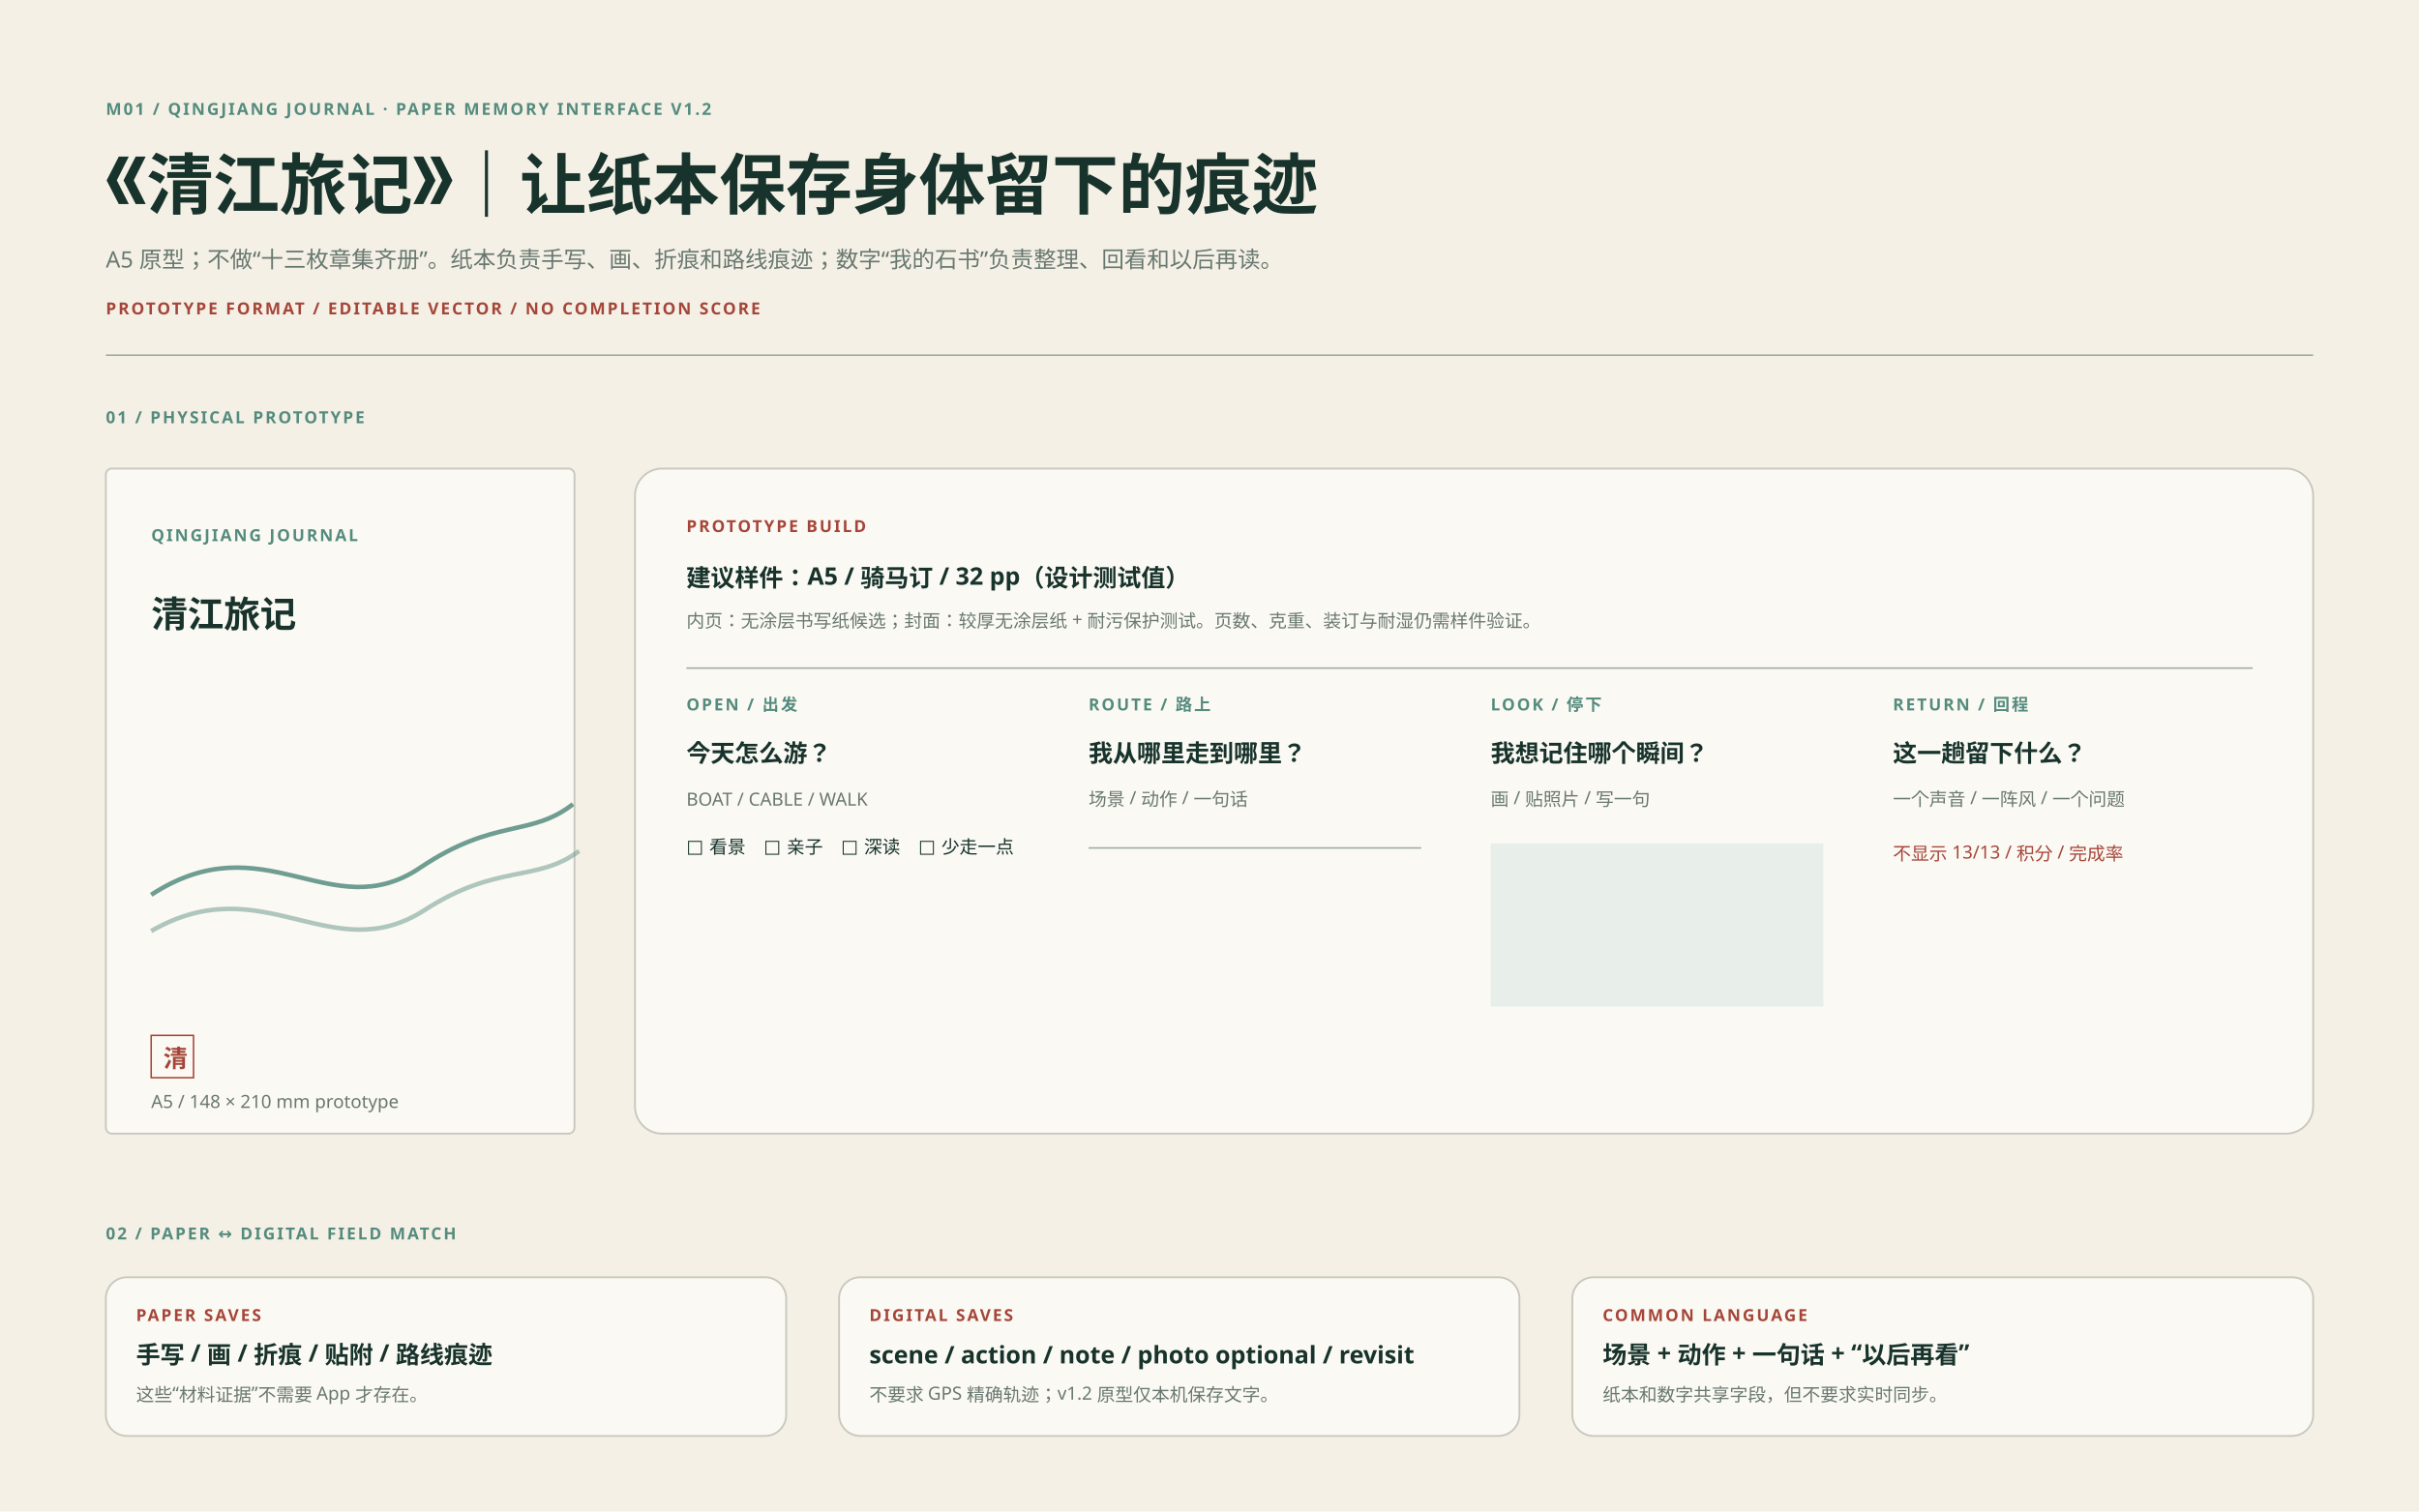
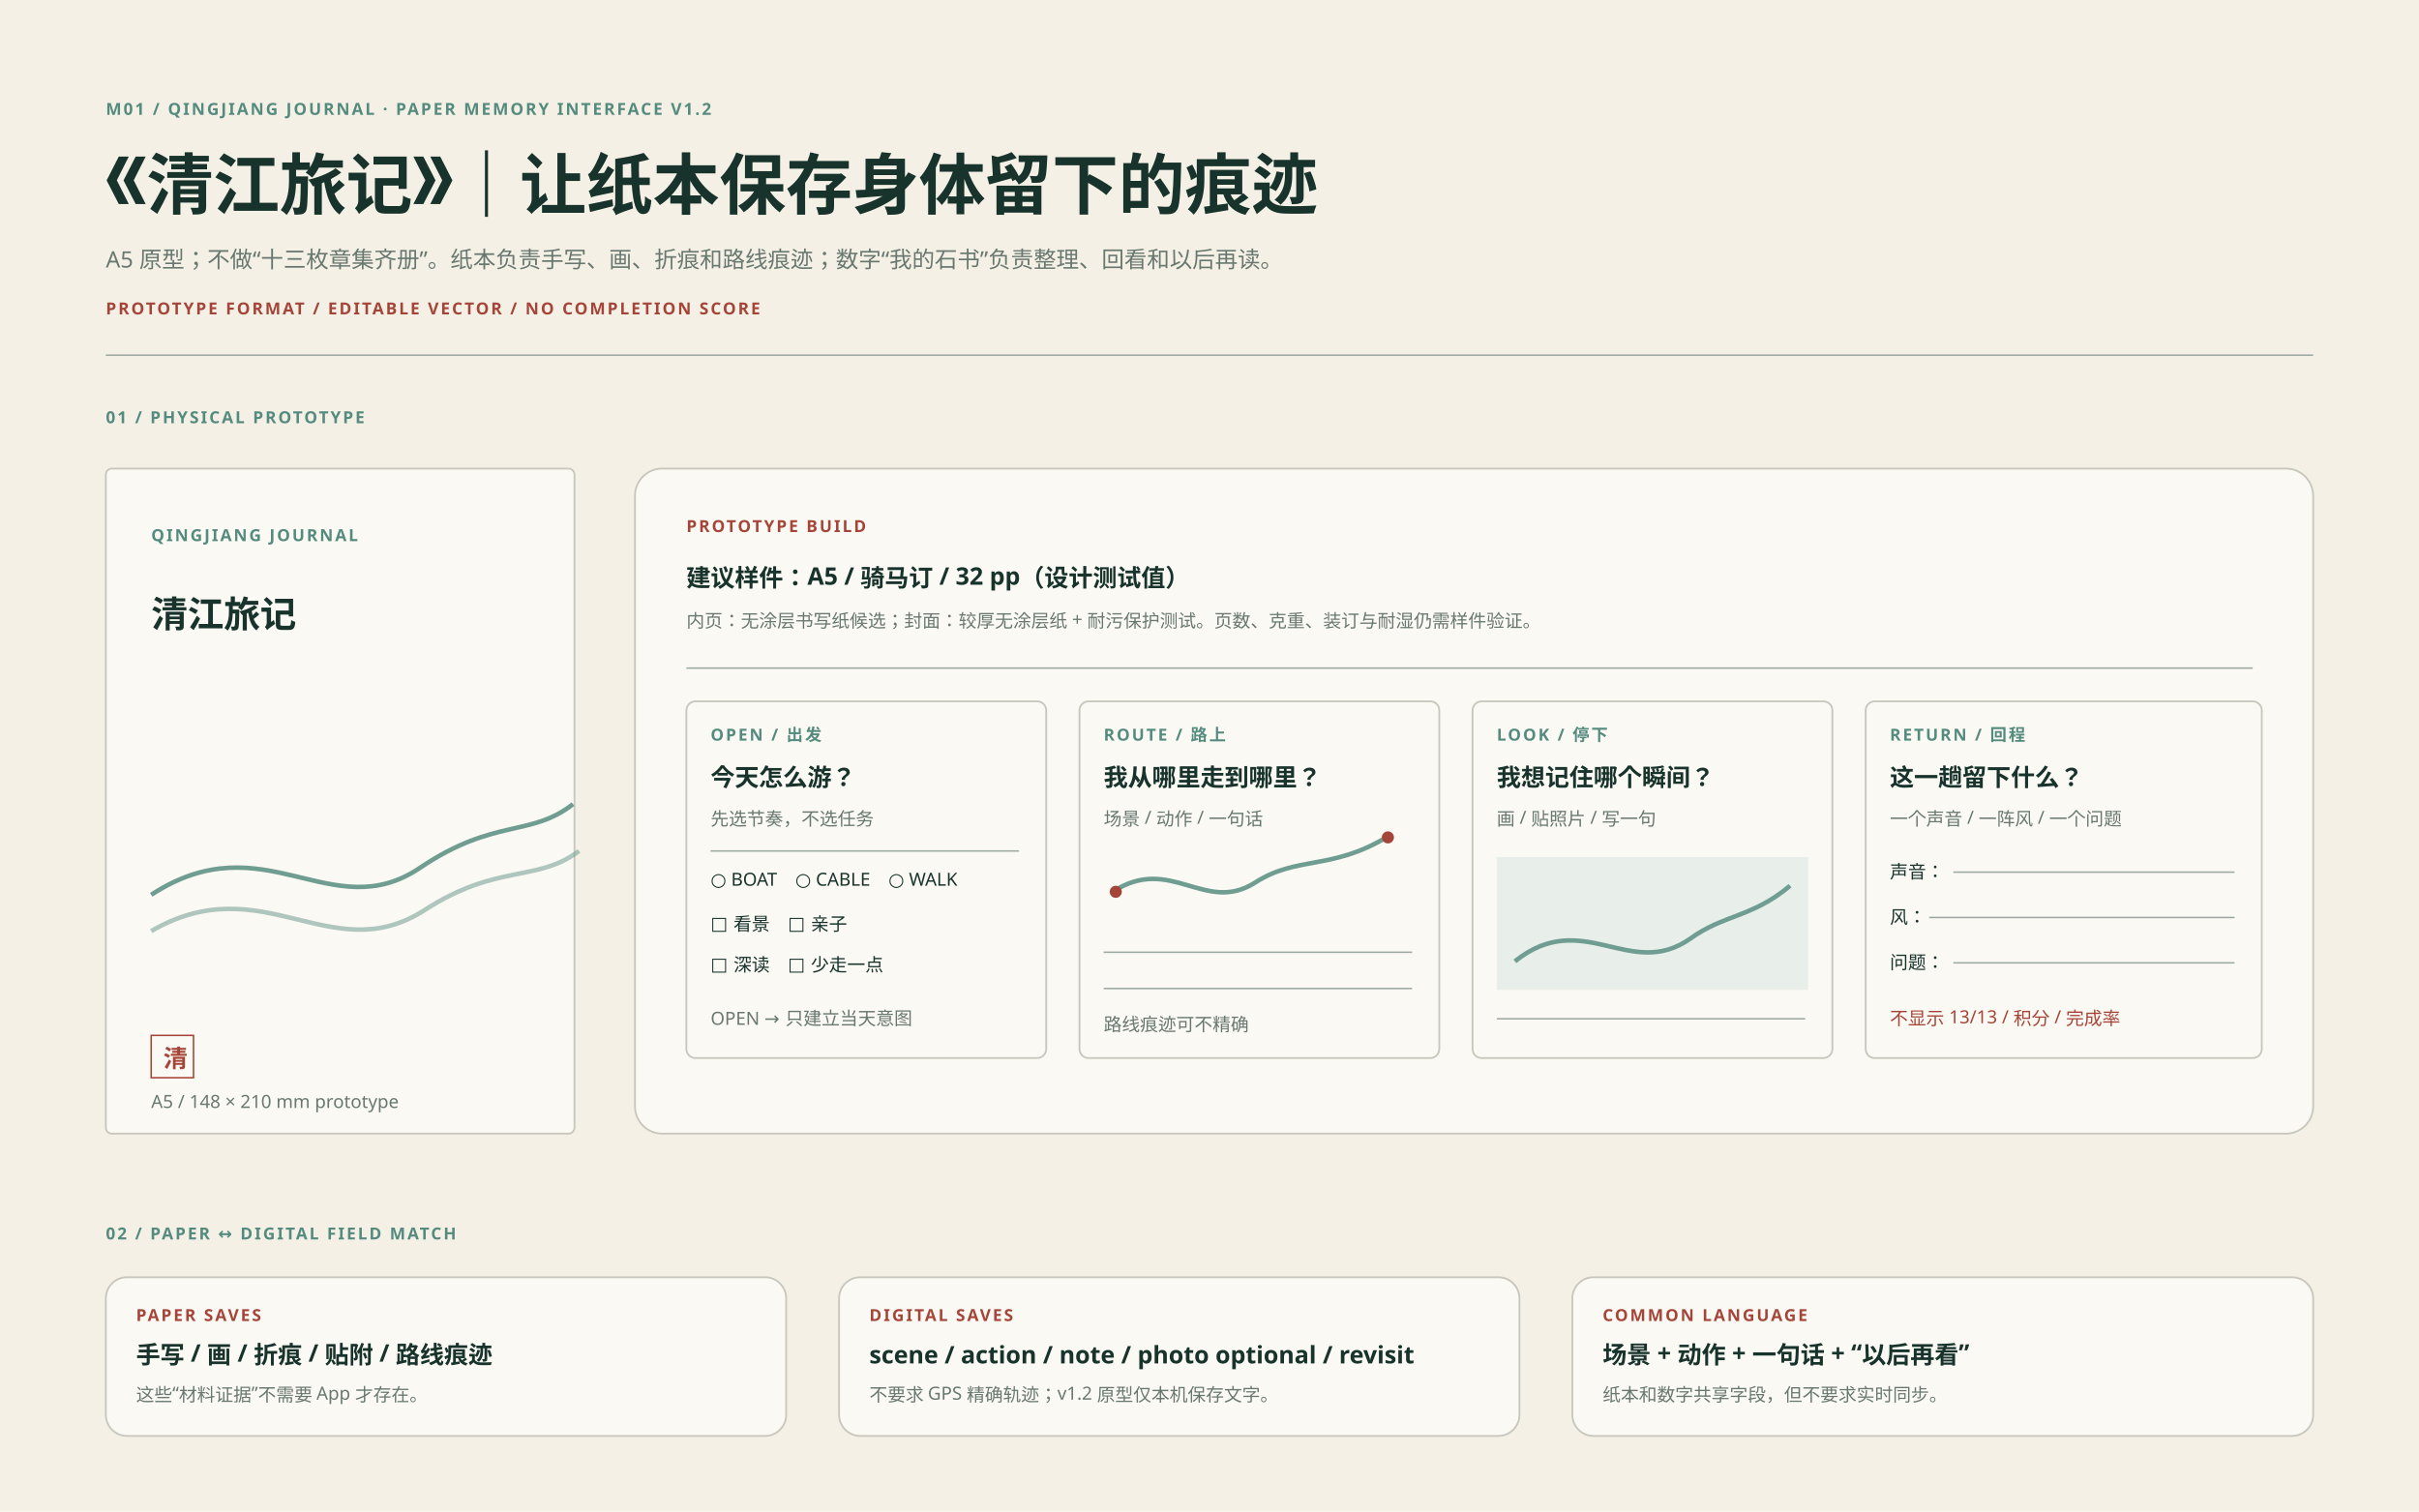
<svg xmlns="http://www.w3.org/2000/svg" width="1600" height="1000" viewBox="0 0 1600 1000">
  <style>.bg{fill:#f4f0e5}.ink{fill:#17332c}.muted{fill:#687870}.qing{fill:#548b7e}.seal{fill:#a54539}.paper{fill:#fbf9f3;stroke:#c8c7bd;stroke-width:1.2}.rule{stroke:#9da9a3;stroke-width:1}.river{fill:none;stroke:#6f9d91;stroke-width:3}.t1{font:700 44px 'Noto Serif SC','Songti SC',serif}.t2{font:700 24px 'Noto Serif SC','Songti SC',serif}.t3{font:700 16px 'Noto Sans SC','Microsoft YaHei',sans-serif}.txt{font:400 15px 'Noto Sans SC','Microsoft YaHei',sans-serif}.sm{font:400 12px 'Noto Sans SC','Microsoft YaHei',sans-serif}.xs{font:700 11px 'Noto Sans SC',sans-serif;letter-spacing:1.3px}</style>
  <rect class="bg" width="1600" height="1000" />
  <text x="70" y="76" class="xs qing">M01 / QINGJIANG JOURNAL · PAPER MEMORY INTERFACE V1.2</text>
  <text x="70" y="135" class="t1 ink">《清江旅记》｜让纸本保存身体留下的痕迹</text>
  <text x="70" y="177" class="txt muted">A5 原型；不做“十三枚章集齐册”。纸本负责手写、画、折痕和路线痕迹；数字“我的石书”负责整理、回看和以后再读。</text>
  <text x="70" y="208" class="xs seal">PROTOTYPE FORMAT / EDITABLE VECTOR / NO COMPLETION SCORE</text>
  <line x1="70" y1="235" x2="1530" y2="235" class="rule" />
  <text x="70" y="280" class="xs qing">01 / PHYSICAL PROTOTYPE</text>
  <g transform="translate(70 310)">
    <rect width="310" height="440" rx="4" class="paper" />
    <text x="30" y="48" class="xs qing">QINGJIANG JOURNAL</text>
    <text x="30" y="105" class="t2 ink">清江旅记</text>
    <path d="M30 282c75-49 119 22 178-18 49-33 73-20 101-42" class="river" />
    <path d="M30 306c74-43 119 26 181-14 48-31 74-18 102-39" class="river" opacity=".55" />
    <rect x="30" y="375" width="28" height="28" fill="none" stroke="#a54539" />
    <text x="38" y="396" class="t3 seal">清</text>
    <text x="30" y="423" class="sm muted">A5 / 148 × 210 mm prototype</text>
  </g>
  <g transform="translate(420 310)">
    <rect width="1110" height="440" rx="18" class="paper" />
    <text x="34" y="42" class="xs seal">PROTOTYPE BUILD</text>
    <text x="34" y="78" class="t3 ink">建议样件：A5 / 骑马订 / 32 pp（设计测试值）</text>
    <text x="34" y="105" class="sm muted">内页：无涂层书写纸候选；封面：较厚无涂层纸 + 耐污保护测试。页数、克重、装订与耐湿仍需样件验证。</text>
    <line x1="34" y1="132" x2="1070" y2="132" class="rule" />
-     <g transform="translate(34 160)">
-       <text class="xs qing">OPEN / 出发</text>
-       <text y="34" class="t3 ink">今天怎么游？</text>
-       <text y="63" class="sm muted">BOAT / CABLE / WALK</text>
-       <text y="94" class="sm ink">□ 看景　□ 亲子　□ 深读　□ 少走一点</text>
+     <g transform="translate(34 154)">
+       <rect width="238" height="236" rx="6" class="paper" />
+       <text x="16" y="26" class="xs qing">OPEN / 出发</text>
+       <text x="16" y="56" class="t3 ink">今天怎么游？</text>
+       <text x="16" y="82" class="sm muted">先选节奏，不选任务</text>
+       <line x1="16" y1="99" x2="220" y2="99" class="rule" />
+       <text x="16" y="122" class="sm ink">○ BOAT　○ CABLE　○ WALK</text>
+       <text x="16" y="151" class="sm ink">□ 看景　□ 亲子</text>
+       <text x="16" y="178" class="sm ink">□ 深读　□ 少走一点</text>
+       <text x="16" y="214" class="sm muted">OPEN → 只建立当天意图</text>
    </g>
-     <g transform="translate(300 160)">
-       <text class="xs qing">ROUTE / 路上</text>
-       <text y="34" class="t3 ink">我从哪里走到哪里？</text>
-       <text y="63" class="sm muted">场景 / 动作 / 一句话</text>
-       <line y1="91" x2="220" y2="91" class="rule" />
+     <g transform="translate(294 154)">
+       <rect width="238" height="236" rx="6" class="paper" />
+       <text x="16" y="26" class="xs qing">ROUTE / 路上</text>
+       <text x="16" y="56" class="t3 ink">我从哪里走到哪里？</text>
+       <text x="16" y="82" class="sm muted">场景 / 动作 / 一句话</text>
+       <path d="M22 126c38-25 61 15 94-6 28-18 50-8 87-30" class="river" />
+       <circle cx="24" cy="126" r="4" fill="#a54539" />
+       <circle cx="204" cy="90" r="4" fill="#a54539" />
+       <line x1="16" y1="166" x2="220" y2="166" class="rule" />
+       <line x1="16" y1="190" x2="220" y2="190" class="rule" />
+       <text x="16" y="218" class="sm muted">路线痕迹可不精确</text>
    </g>
-     <g transform="translate(566 160)">
-       <text class="xs qing">LOOK / 停下</text>
-       <text y="34" class="t3 ink">我想记住哪个瞬间？</text>
-       <text y="63" class="sm muted">画 / 贴照片 / 写一句</text>
-       <rect y="88" width="220" height="108" fill="#e8eee9" />
+     <g transform="translate(554 154)">
+       <rect width="238" height="236" rx="6" class="paper" />
+       <text x="16" y="26" class="xs qing">LOOK / 停下</text>
+       <text x="16" y="56" class="t3 ink">我想记住哪个瞬间？</text>
+       <text x="16" y="82" class="sm muted">画 / 贴照片 / 写一句</text>
+       <rect x="16" y="103" width="206" height="88" fill="#e8eee9" />
+       <path d="M28 172c45-36 76 13 116-15 22-16 41-14 66-35" class="river" />
+       <line x1="16" y1="210" x2="220" y2="210" class="rule" />
    </g>
-     <g transform="translate(832 160)">
-       <text class="xs qing">RETURN / 回程</text>
-       <text y="34" class="t3 ink">这一趟留下什么？</text>
-       <text y="63" class="sm muted">一个声音 / 一阵风 / 一个问题</text>
-       <text y="99" class="sm seal">不显示 13/13 / 积分 / 完成率</text>
+     <g transform="translate(814 154)">
+       <rect width="262" height="236" rx="6" class="paper" />
+       <text x="16" y="26" class="xs qing">RETURN / 回程</text>
+       <text x="16" y="56" class="t3 ink">这一趟留下什么？</text>
+       <text x="16" y="82" class="sm muted">一个声音 / 一阵风 / 一个问题</text>
+       <text x="16" y="117" class="sm ink">声音：</text>
+       <line x1="58" y1="113" x2="244" y2="113" class="rule" />
+       <text x="16" y="147" class="sm ink">风：</text>
+       <line x1="42" y1="143" x2="244" y2="143" class="rule" />
+       <text x="16" y="177" class="sm ink">问题：</text>
+       <line x1="58" y1="173" x2="244" y2="173" class="rule" />
+       <text x="16" y="214" class="sm seal">不显示 13/13 / 积分 / 完成率</text>
    </g>
  </g>
  <text x="70" y="820" class="xs qing">02 / PAPER ↔ DIGITAL FIELD MATCH</text>
  <g transform="translate(70 845)">
    <rect width="450" height="105" rx="14" class="paper" />
    <text x="20" y="29" class="xs seal">PAPER SAVES</text>
    <text x="20" y="57" class="t3 ink">手写 / 画 / 折痕 / 贴附 / 路线痕迹</text>
    <text x="20" y="82" class="sm muted">这些“材料证据”不需要 App 才存在。</text>
  </g>
  <g transform="translate(555 845)">
    <rect width="450" height="105" rx="14" class="paper" />
    <text x="20" y="29" class="xs seal">DIGITAL SAVES</text>
    <text x="20" y="57" class="t3 ink">scene / action / note / photo optional / revisit</text>
    <text x="20" y="82" class="sm muted">不要求 GPS 精确轨迹；v1.2 原型仅本机保存文字。</text>
  </g>
  <g transform="translate(1040 845)">
    <rect width="490" height="105" rx="14" class="paper" />
    <text x="20" y="29" class="xs seal">COMMON LANGUAGE</text>
    <text x="20" y="57" class="t3 ink">场景 + 动作 + 一句话 + “以后再看”</text>
    <text x="20" y="82" class="sm muted">纸本和数字共享字段，但不要求实时同步。</text>
  </g>
</svg>
